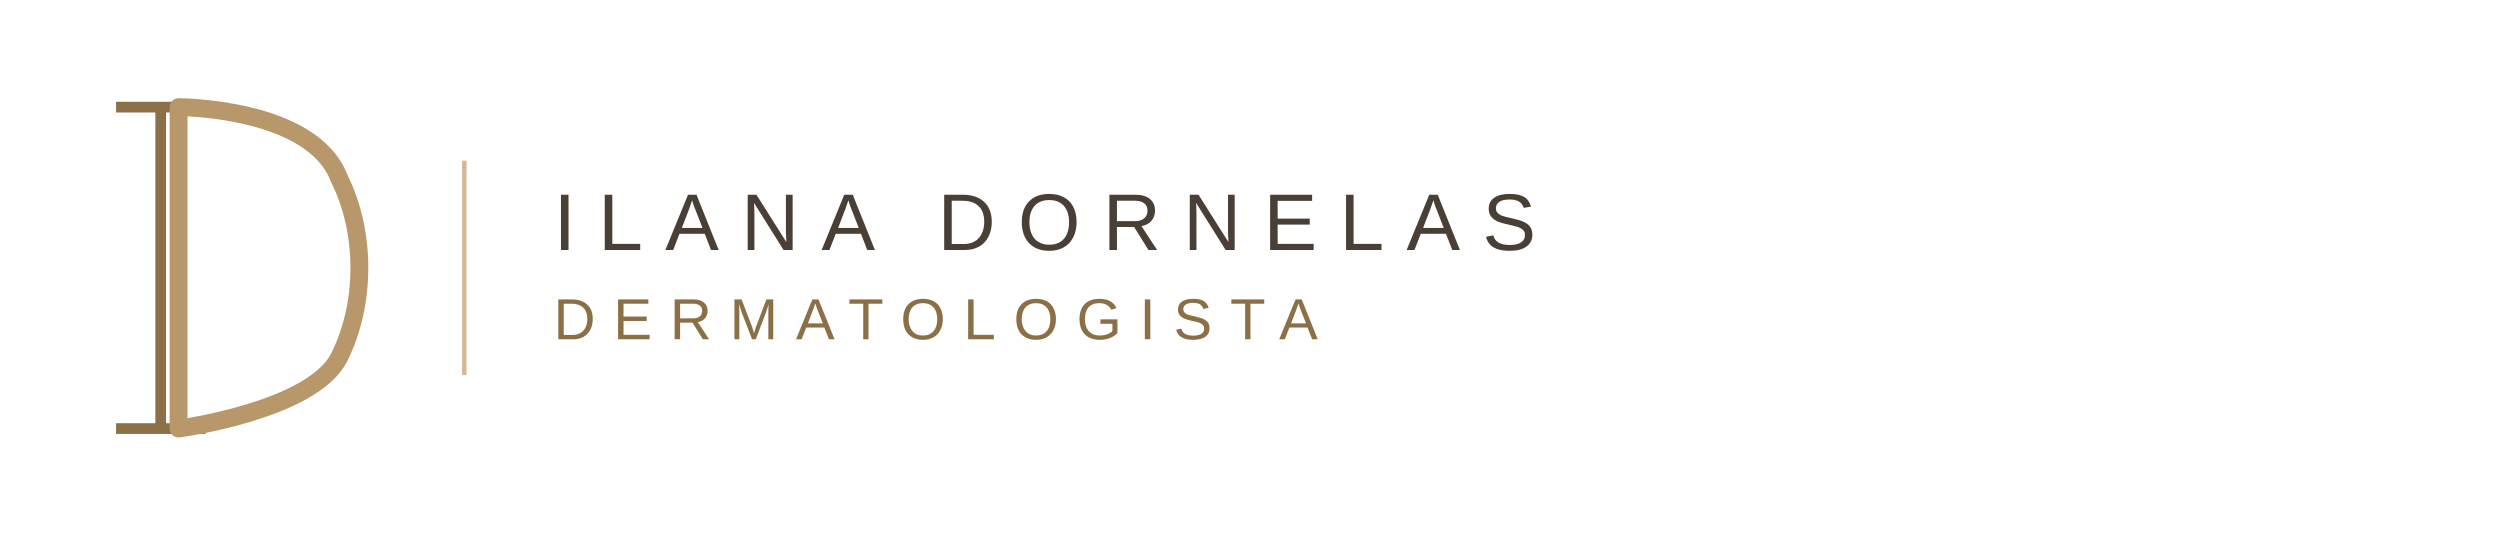
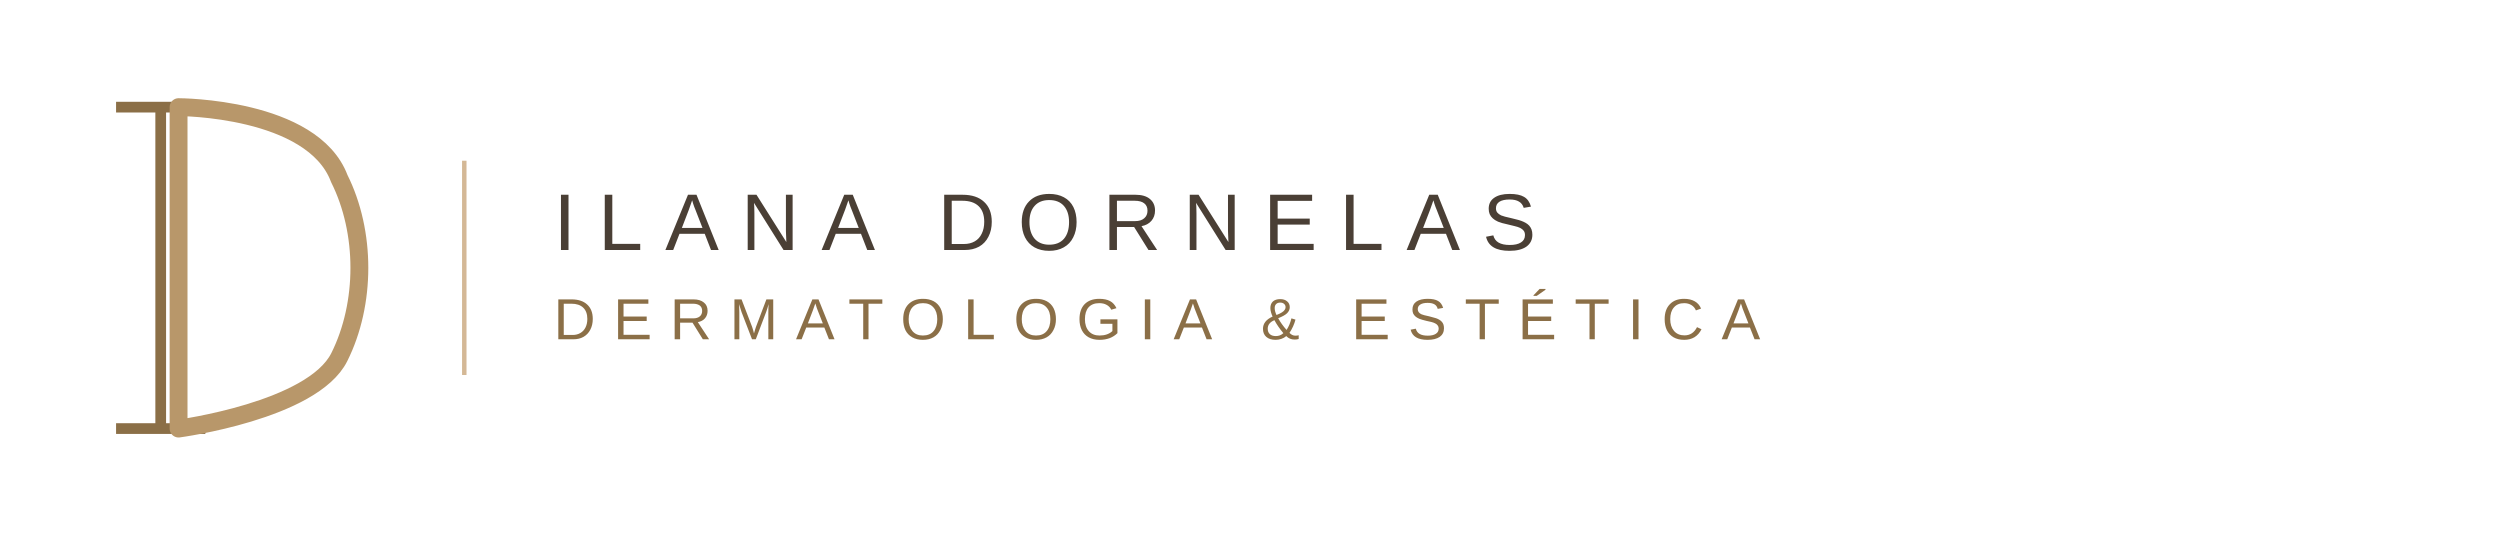
<svg xmlns="http://www.w3.org/2000/svg" viewBox="0 0 280 60">
  <g fill="none" stroke="#8B6F47" stroke-width="1.2">
    <line x1="18" y1="12" x2="18" y2="48" />
    <line x1="13" y1="12" x2="23" y2="12" />
    <line x1="13" y1="48" x2="23" y2="48" />
  </g>
  <path d="M20 12 L20 48 M20 12 C20 12 35 12 38 20 C41 26 41 34 38 40 C35 46 20 48 20 48" fill="none" stroke="#B8976A" stroke-width="2" stroke-linecap="round" stroke-linejoin="round" />
  <line x1="52" y1="18" x2="52" y2="42" stroke="#D4B896" stroke-width="0.5" />
  <text x="62" y="28" font-family="Montserrat,Arial,sans-serif" font-size="9" font-weight="400" letter-spacing="2.5" fill="#4A3F35">ILANA DORNELAS</text>
-   <text x="62" y="38" font-family="Montserrat,Arial,sans-serif" font-size="6.5" font-weight="300" letter-spacing="2" fill="#8B6F47">DERMATOLOGISTA</text>
+   <text x="62" y="38" font-family="Montserrat,Arial,sans-serif" font-size="6.5" font-weight="300" letter-spacing="2" fill="#8B6F47">DERMATOLOGIA &amp; ESTÉTICA</text>
</svg>
